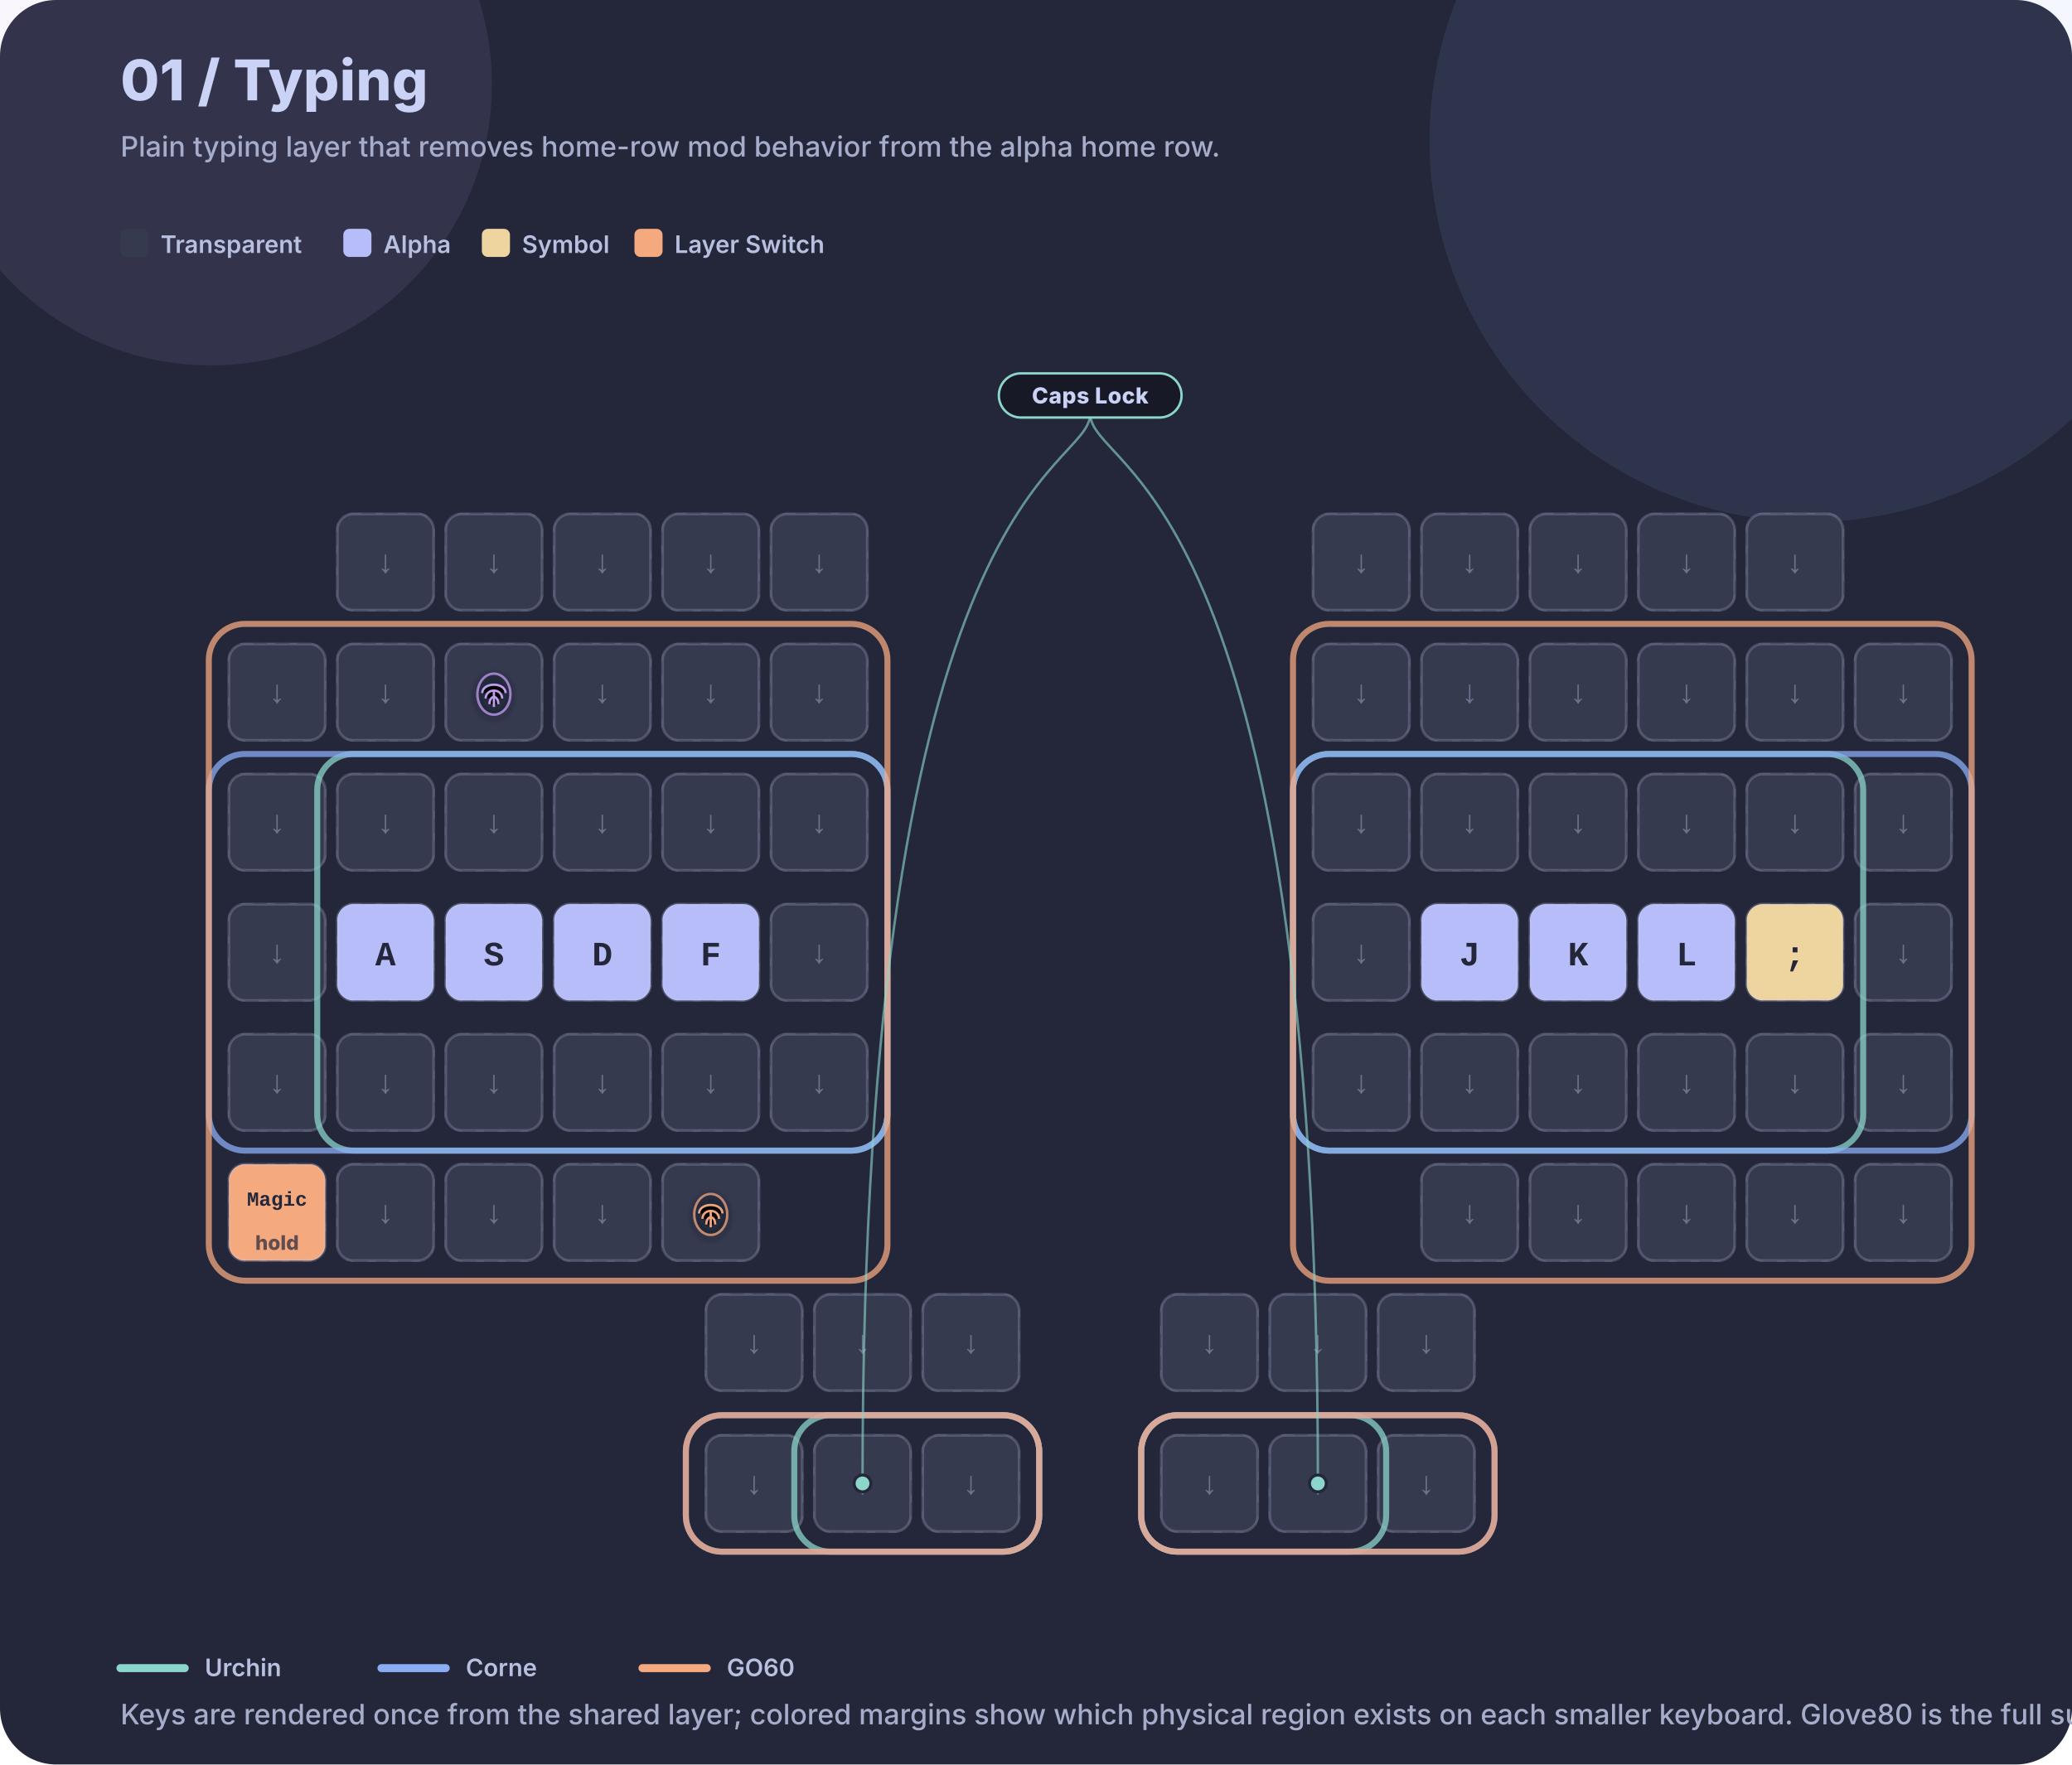
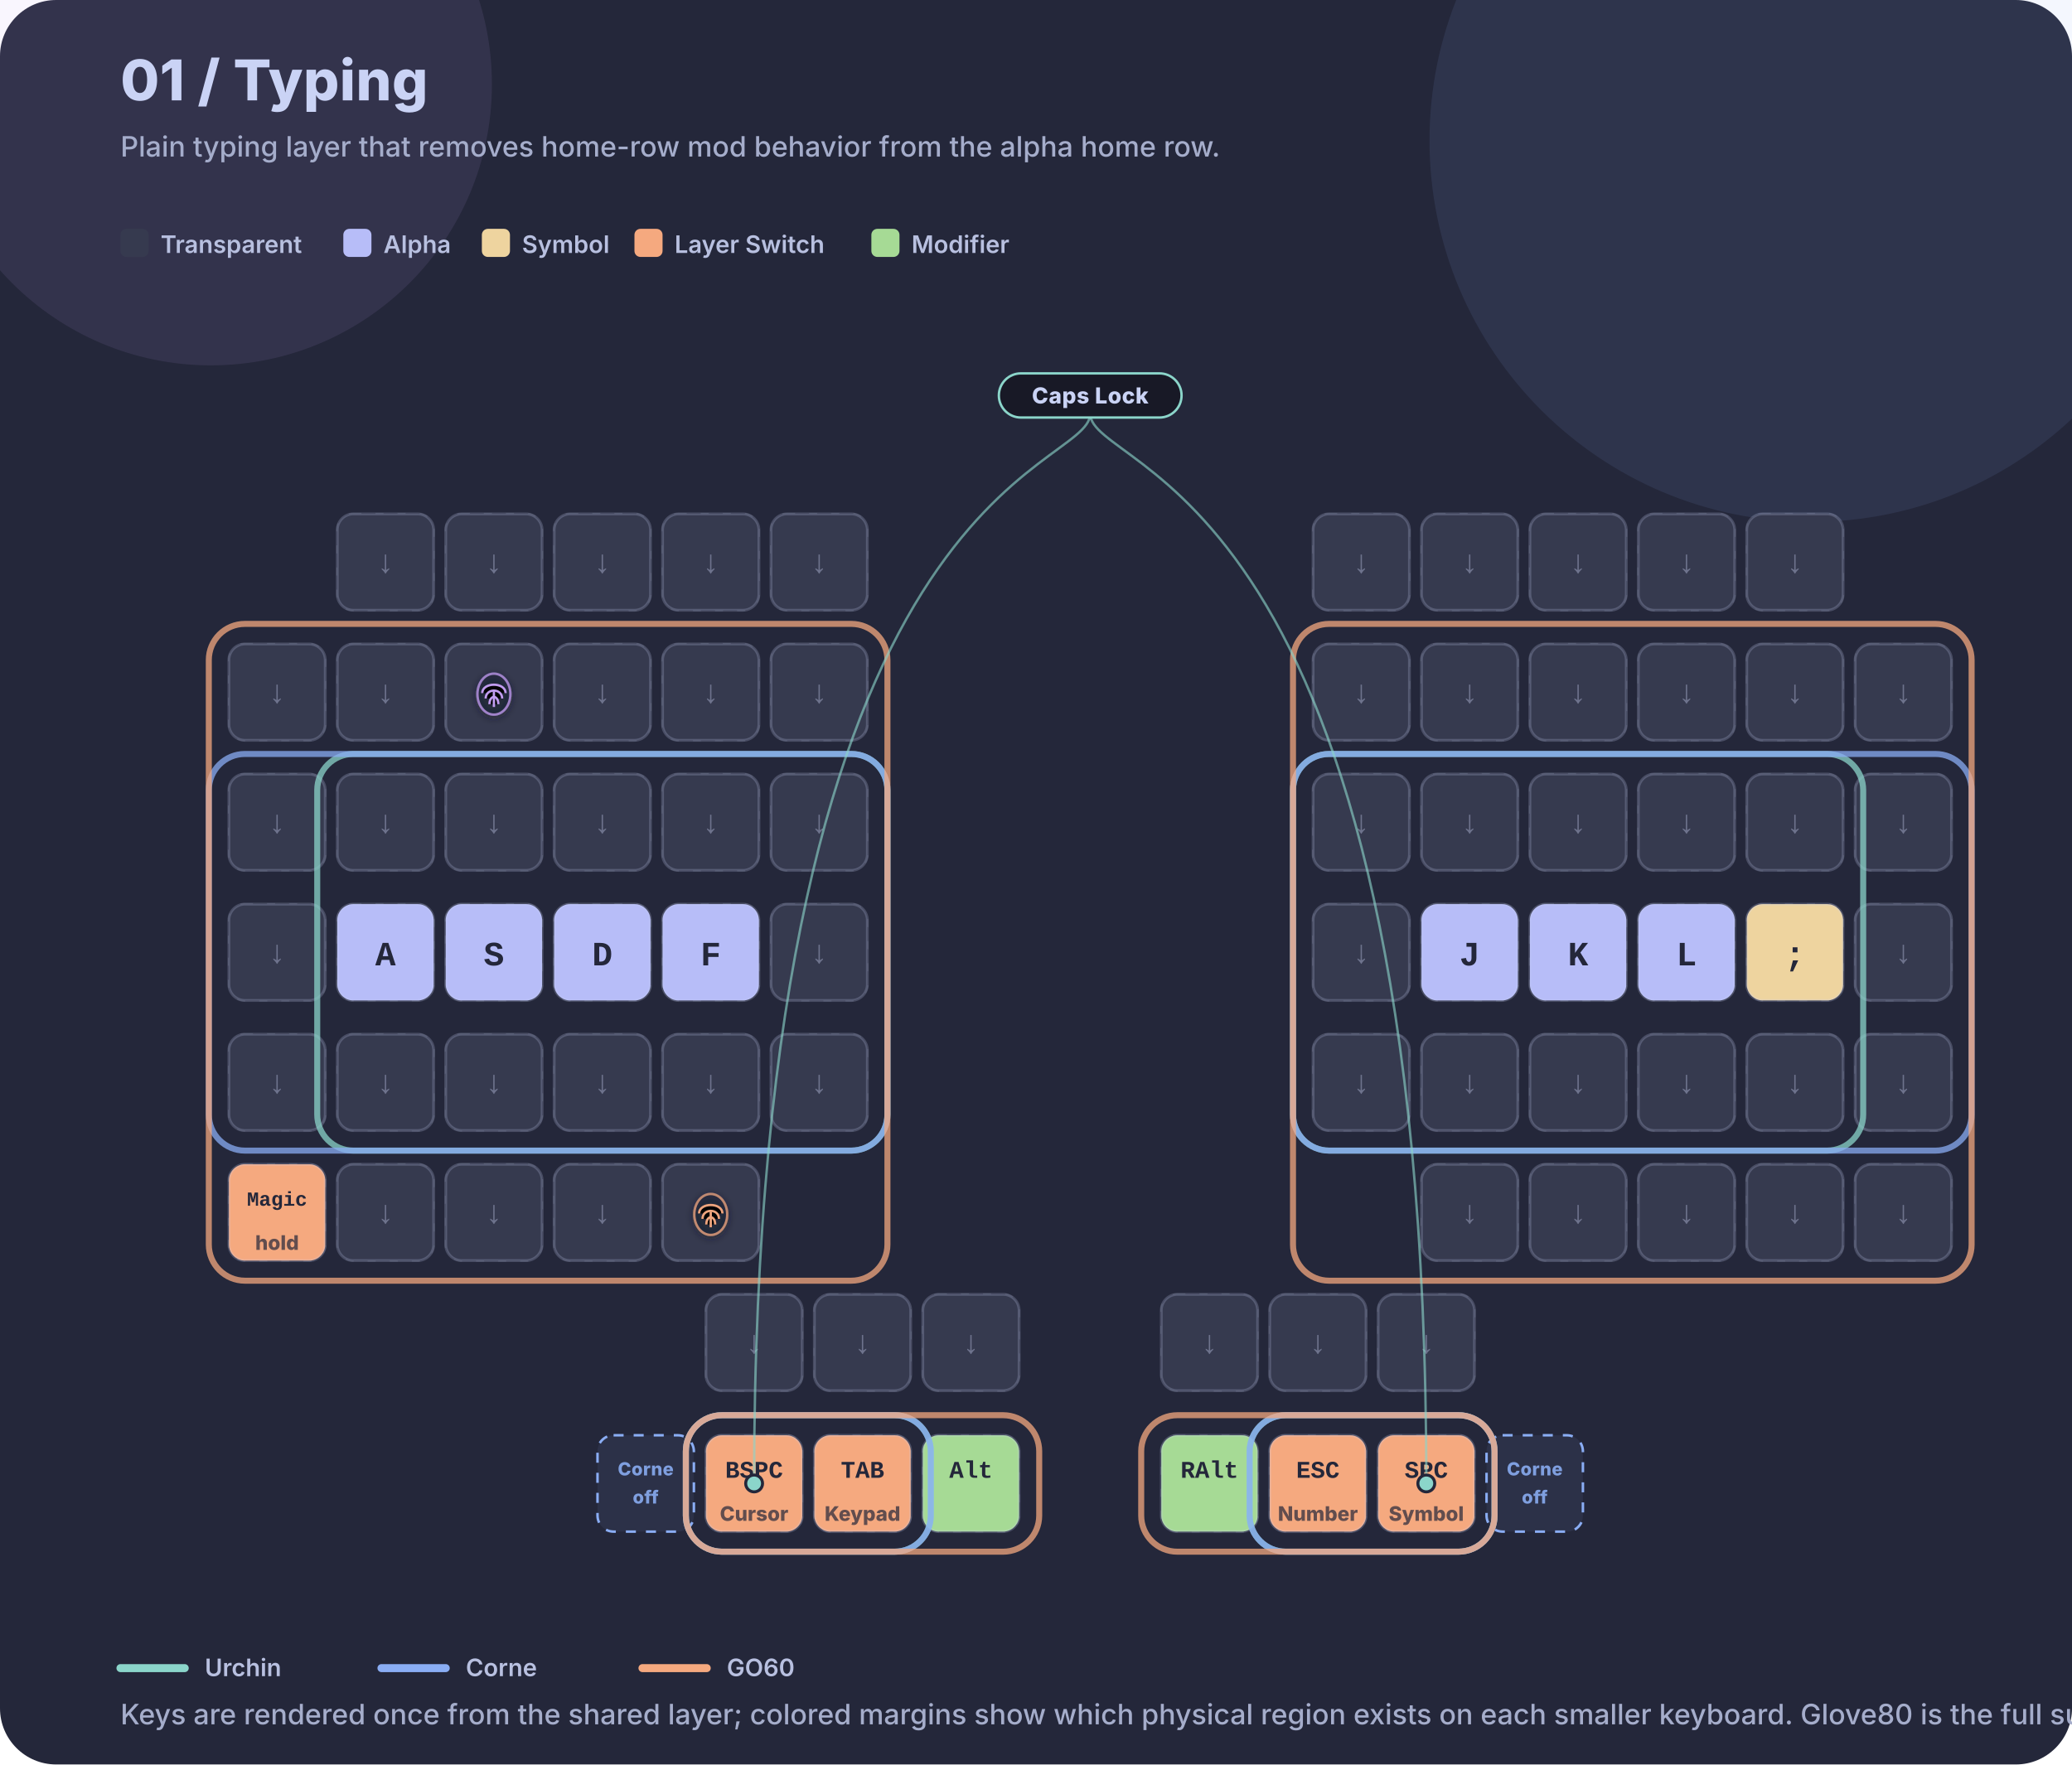
<svg xmlns="http://www.w3.org/2000/svg" width="1032" height="879" viewBox="0 0 1032 879" role="img" aria-labelledby="title desc">
  <style>
    .title { font: 800 28px Inter, Avenir Next, Segoe UI, sans-serif; fill: #cad3f5; letter-spacing: .2px; }
    .subtitle { font: 500 14px Inter, Avenir Next, Segoe UI, sans-serif; fill: #a5adcb; }
    .legend-text { font: 600 12px Inter, Avenir Next, Segoe UI, sans-serif; fill: #b8c0e0; }
    .tap { font-family: Berkeley Mono, SFMono-Regular, Consolas, Liberation Mono, monospace; font-weight: 800; text-anchor: middle; dominant-baseline: central; }
    .tap.transparent { font-size: 16px; fill: #6e738d; }
    .hold { font: 800 10px Inter, Avenir Next, Segoe UI, sans-serif; text-anchor: middle; dominant-baseline: central; }
    .key { stroke: rgba(202,211,245,.22); stroke-width: 1.4; }
    .ghost-key { fill: transparent; stroke: rgba(202,211,245,.13); stroke-width: 1; stroke-dasharray: 4 7; }
+     .corne-disabled-thumb rect { fill: rgba(138,173,244,.08); stroke: #8aadf4; stroke-width: 1.25; stroke-dasharray: 5 5; }
+     .corne-disabled-thumb text { font: 800 9px Inter, Avenir Next, Segoe UI, sans-serif; fill: #8aadf4; text-anchor: middle; letter-spacing: .15px; opacity: .88; }
    .keyboard-boundary { fill: transparent; stroke-width: 3; opacity: .74; }
    .layer-activator { opacity: .96; filter: drop-shadow(0 1px 2px rgba(24,25,38,.8)); }
    .layer-activator * { stroke: #24273a; stroke-width: 1.15; }
    .outline-legend-line { stroke-width: 4; stroke-linecap: round; }
    .shortcut path { fill: none; stroke: #8bd5ca; stroke-width: 1.2; opacity: .62; stroke-linecap: round; }
    .shortcut circle { fill: #8bd5ca; stroke: #24273a; stroke-width: 1.5; }
    .shortcut rect { fill: #181926; stroke: #8bd5ca; stroke-width: 1.2; }
    .shortcut text { font: 800 11px Inter, Avenir Next, Segoe UI, sans-serif; fill: #cad3f5; text-anchor: middle; letter-spacing: .2px; }
  </style>
  <rect x="0" y="0" width="1032" height="879" rx="28" fill="#24273a" />
  <circle cx="105" cy="42" r="140" fill="#c6a0f6" opacity="0.10" />
  <circle cx="902" cy="70" r="190" fill="#8aadf4" opacity="0.10" />
  <text x="60" y="50" class="title">01 / Typing</text>
  <text x="60" y="78" class="subtitle">Plain typing layer that removes home-row mod behavior from the alpha home row.</text>
  <rect x="60" y="114" width="14" height="14" rx="3" fill="#363a4f" />
  <text x="80" y="126" class="legend-text">Transparent</text>
  <rect x="171" y="114" width="14" height="14" rx="3" fill="#b7bdf8" />
  <text x="191" y="126" class="legend-text">Alpha</text>
  <rect x="240" y="114" width="14" height="14" rx="3" fill="#eed49f" />
  <text x="260" y="126" class="legend-text">Symbol</text>
  <rect x="316" y="114" width="14" height="14" rx="3" fill="#f5a97f" />
  <text x="336" y="126" class="legend-text">Layer Switch</text>
+   <rect x="434" y="114" width="14" height="14" rx="3" fill="#a6da95" />
+   <text x="454" y="126" class="legend-text">Modifier</text>
  <g transform="translate(60 256)">
    <rect class="ghost-key" x="108" y="0" width="48" height="48" rx="8" />
    <rect class="ghost-key" x="162" y="0" width="48" height="48" rx="8" />
    <rect class="ghost-key" x="216" y="0" width="48" height="48" rx="8" />
    <rect class="ghost-key" x="270" y="0" width="48" height="48" rx="8" />
    <rect class="ghost-key" x="324" y="0" width="48" height="48" rx="8" />
    <rect class="ghost-key" x="594" y="0" width="48" height="48" rx="8" />
    <rect class="ghost-key" x="648" y="0" width="48" height="48" rx="8" />
    <rect class="ghost-key" x="702" y="0" width="48" height="48" rx="8" />
    <rect class="ghost-key" x="756" y="0" width="48" height="48" rx="8" />
    <rect class="ghost-key" x="810" y="0" width="48" height="48" rx="8" />
    <rect class="ghost-key" x="54" y="64.8" width="48" height="48" rx="8" />
    <rect class="ghost-key" x="108" y="64.8" width="48" height="48" rx="8" />
    <rect class="ghost-key" x="162" y="64.8" width="48" height="48" rx="8" />
    <rect class="ghost-key" x="216" y="64.8" width="48" height="48" rx="8" />
    <rect class="ghost-key" x="270" y="64.8" width="48" height="48" rx="8" />
    <rect class="ghost-key" x="324" y="64.8" width="48" height="48" rx="8" />
    <rect class="ghost-key" x="594" y="64.8" width="48" height="48" rx="8" />
    <rect class="ghost-key" x="648" y="64.8" width="48" height="48" rx="8" />
    <rect class="ghost-key" x="702" y="64.8" width="48" height="48" rx="8" />
    <rect class="ghost-key" x="756" y="64.8" width="48" height="48" rx="8" />
    <rect class="ghost-key" x="810" y="64.8" width="48" height="48" rx="8" />
    <rect class="ghost-key" x="864" y="64.8" width="48" height="48" rx="8" />
    <rect class="ghost-key" x="54" y="129.6" width="48" height="48" rx="8" />
    <rect class="ghost-key" x="108" y="129.6" width="48" height="48" rx="8" />
    <rect class="ghost-key" x="162" y="129.6" width="48" height="48" rx="8" />
    <rect class="ghost-key" x="216" y="129.6" width="48" height="48" rx="8" />
    <rect class="ghost-key" x="270" y="129.6" width="48" height="48" rx="8" />
    <rect class="ghost-key" x="324" y="129.6" width="48" height="48" rx="8" />
    <rect class="ghost-key" x="594" y="129.6" width="48" height="48" rx="8" />
    <rect class="ghost-key" x="648" y="129.6" width="48" height="48" rx="8" />
    <rect class="ghost-key" x="702" y="129.6" width="48" height="48" rx="8" />
    <rect class="ghost-key" x="756" y="129.6" width="48" height="48" rx="8" />
    <rect class="ghost-key" x="810" y="129.6" width="48" height="48" rx="8" />
    <rect class="ghost-key" x="864" y="129.6" width="48" height="48" rx="8" />
    <rect class="ghost-key" x="54" y="194.4" width="48" height="48" rx="8" />
    <rect class="ghost-key" x="108" y="194.4" width="48" height="48" rx="8" />
    <rect class="ghost-key" x="162" y="194.4" width="48" height="48" rx="8" />
    <rect class="ghost-key" x="216" y="194.4" width="48" height="48" rx="8" />
    <rect class="ghost-key" x="270" y="194.4" width="48" height="48" rx="8" />
    <rect class="ghost-key" x="324" y="194.4" width="48" height="48" rx="8" />
    <rect class="ghost-key" x="594" y="194.4" width="48" height="48" rx="8" />
    <rect class="ghost-key" x="648" y="194.4" width="48" height="48" rx="8" />
    <rect class="ghost-key" x="702" y="194.4" width="48" height="48" rx="8" />
    <rect class="ghost-key" x="756" y="194.4" width="48" height="48" rx="8" />
    <rect class="ghost-key" x="810" y="194.4" width="48" height="48" rx="8" />
    <rect class="ghost-key" x="864" y="194.4" width="48" height="48" rx="8" />
    <rect class="ghost-key" x="54" y="259.2" width="48" height="48" rx="8" />
    <rect class="ghost-key" x="108" y="259.2" width="48" height="48" rx="8" />
    <rect class="ghost-key" x="162" y="259.2" width="48" height="48" rx="8" />
    <rect class="ghost-key" x="216" y="259.2" width="48" height="48" rx="8" />
    <rect class="ghost-key" x="270" y="259.2" width="48" height="48" rx="8" />
    <rect class="ghost-key" x="324" y="259.2" width="48" height="48" rx="8" />
    <rect class="ghost-key" x="291.6" y="388.8" width="48" height="48" rx="8" />
    <rect class="ghost-key" x="345.6" y="388.8" width="48" height="48" rx="8" />
    <rect class="ghost-key" x="399.6" y="388.8" width="48" height="48" rx="8" />
    <rect class="ghost-key" x="518.4" y="388.8" width="48" height="48" rx="8" />
    <rect class="ghost-key" x="572.4" y="388.8" width="48" height="48" rx="8" />
    <rect class="ghost-key" x="626.4" y="388.8" width="48" height="48" rx="8" />
    <rect class="ghost-key" x="594" y="259.2" width="48" height="48" rx="8" />
    <rect class="ghost-key" x="648" y="259.2" width="48" height="48" rx="8" />
    <rect class="ghost-key" x="702" y="259.2" width="48" height="48" rx="8" />
    <rect class="ghost-key" x="756" y="259.2" width="48" height="48" rx="8" />
    <rect class="ghost-key" x="810" y="259.2" width="48" height="48" rx="8" />
    <rect class="ghost-key" x="864" y="259.2" width="48" height="48" rx="8" />
    <rect class="ghost-key" x="54" y="324" width="48" height="48" rx="8" />
    <rect class="ghost-key" x="108" y="324" width="48" height="48" rx="8" />
    <rect class="ghost-key" x="162" y="324" width="48" height="48" rx="8" />
    <rect class="ghost-key" x="216" y="324" width="48" height="48" rx="8" />
    <rect class="ghost-key" x="270" y="324" width="48" height="48" rx="8" />
    <rect class="ghost-key" x="291.6" y="459" width="48" height="48" rx="8" />
    <rect class="ghost-key" x="345.6" y="459" width="48" height="48" rx="8" />
    <rect class="ghost-key" x="399.6" y="459" width="48" height="48" rx="8" />
    <rect class="ghost-key" x="518.4" y="459" width="48" height="48" rx="8" />
    <rect class="ghost-key" x="572.4" y="459" width="48" height="48" rx="8" />
    <rect class="ghost-key" x="626.4" y="459" width="48" height="48" rx="8" />
    <rect class="ghost-key" x="648" y="324" width="48" height="48" rx="8" />
    <rect class="ghost-key" x="702" y="324" width="48" height="48" rx="8" />
    <rect class="ghost-key" x="756" y="324" width="48" height="48" rx="8" />
    <rect class="ghost-key" x="810" y="324" width="48" height="48" rx="8" />
    <rect class="ghost-key" x="864" y="324" width="48" height="48" rx="8" />
+     <g class="corne-disabled-thumb" aria-label="Corne disabled thumb key">
+       <rect x="237.6" y="459" width="48" height="48" rx="8" />
+       <text x="261.6" y="479">Corne</text>
+       <text x="261.6" y="493">off</text>
+     </g>
+     <g class="corne-disabled-thumb" aria-label="Corne disabled thumb key">
+       <rect x="680.4" y="459" width="48" height="48" rx="8" />
+       <text x="704.4" y="479">Corne</text>
+       <text x="704.4" y="493">off</text>
+     </g>
    <rect class="key" x="108" y="0" width="48" height="48" rx="8" fill="#363a4f" />
    <text x="132" y="25" class="tap transparent">↓</text>
    <rect class="key" x="162" y="0" width="48" height="48" rx="8" fill="#363a4f" />
    <text x="186" y="25" class="tap transparent">↓</text>
    <rect class="key" x="216" y="0" width="48" height="48" rx="8" fill="#363a4f" />
    <text x="240" y="25" class="tap transparent">↓</text>
    <rect class="key" x="270" y="0" width="48" height="48" rx="8" fill="#363a4f" />
    <text x="294" y="25" class="tap transparent">↓</text>
    <rect class="key" x="324" y="0" width="48" height="48" rx="8" fill="#363a4f" />
    <text x="348" y="25" class="tap transparent">↓</text>
    <rect class="key" x="594" y="0" width="48" height="48" rx="8" fill="#363a4f" />
    <text x="618" y="25" class="tap transparent">↓</text>
    <rect class="key" x="648" y="0" width="48" height="48" rx="8" fill="#363a4f" />
    <text x="672" y="25" class="tap transparent">↓</text>
    <rect class="key" x="702" y="0" width="48" height="48" rx="8" fill="#363a4f" />
    <text x="726" y="25" class="tap transparent">↓</text>
    <rect class="key" x="756" y="0" width="48" height="48" rx="8" fill="#363a4f" />
    <text x="780" y="25" class="tap transparent">↓</text>
    <rect class="key" x="810" y="0" width="48" height="48" rx="8" fill="#363a4f" />
    <text x="834" y="25" class="tap transparent">↓</text>
    <rect class="key" x="54" y="64.8" width="48" height="48" rx="8" fill="#363a4f" />
    <text x="78" y="89.8" class="tap transparent">↓</text>
    <rect class="key" x="108" y="64.8" width="48" height="48" rx="8" fill="#363a4f" />
    <text x="132" y="89.8" class="tap transparent">↓</text>
    <rect class="key" x="162" y="64.8" width="48" height="48" rx="8" fill="#363a4f" />
    <text x="186" y="89.8" class="tap transparent">↓</text>
    <rect class="key" x="216" y="64.8" width="48" height="48" rx="8" fill="#363a4f" />
    <text x="240" y="89.8" class="tap transparent">↓</text>
    <rect class="key" x="270" y="64.8" width="48" height="48" rx="8" fill="#363a4f" />
    <text x="294" y="89.8" class="tap transparent">↓</text>
    <rect class="key" x="324" y="64.8" width="48" height="48" rx="8" fill="#363a4f" />
    <text x="348" y="89.8" class="tap transparent">↓</text>
    <rect class="key" x="594" y="64.8" width="48" height="48" rx="8" fill="#363a4f" />
    <text x="618" y="89.8" class="tap transparent">↓</text>
    <rect class="key" x="648" y="64.8" width="48" height="48" rx="8" fill="#363a4f" />
    <text x="672" y="89.8" class="tap transparent">↓</text>
    <rect class="key" x="702" y="64.8" width="48" height="48" rx="8" fill="#363a4f" />
    <text x="726" y="89.8" class="tap transparent">↓</text>
    <rect class="key" x="756" y="64.8" width="48" height="48" rx="8" fill="#363a4f" />
    <text x="780" y="89.8" class="tap transparent">↓</text>
    <rect class="key" x="810" y="64.8" width="48" height="48" rx="8" fill="#363a4f" />
    <text x="834" y="89.8" class="tap transparent">↓</text>
    <rect class="key" x="864" y="64.8" width="48" height="48" rx="8" fill="#363a4f" />
    <text x="888" y="89.8" class="tap transparent">↓</text>
    <rect class="key" x="54" y="129.6" width="48" height="48" rx="8" fill="#363a4f" />
    <text x="78" y="154.6" class="tap transparent">↓</text>
    <rect class="key" x="108" y="129.6" width="48" height="48" rx="8" fill="#363a4f" />
    <text x="132" y="154.6" class="tap transparent">↓</text>
    <rect class="key" x="162" y="129.6" width="48" height="48" rx="8" fill="#363a4f" />
    <text x="186" y="154.6" class="tap transparent">↓</text>
    <rect class="key" x="216" y="129.6" width="48" height="48" rx="8" fill="#363a4f" />
    <text x="240" y="154.6" class="tap transparent">↓</text>
    <rect class="key" x="270" y="129.6" width="48" height="48" rx="8" fill="#363a4f" />
    <text x="294" y="154.6" class="tap transparent">↓</text>
    <rect class="key" x="324" y="129.6" width="48" height="48" rx="8" fill="#363a4f" />
    <text x="348" y="154.6" class="tap transparent">↓</text>
    <rect class="key" x="594" y="129.6" width="48" height="48" rx="8" fill="#363a4f" />
    <text x="618" y="154.6" class="tap transparent">↓</text>
    <rect class="key" x="648" y="129.6" width="48" height="48" rx="8" fill="#363a4f" />
    <text x="672" y="154.6" class="tap transparent">↓</text>
    <rect class="key" x="702" y="129.6" width="48" height="48" rx="8" fill="#363a4f" />
    <text x="726" y="154.6" class="tap transparent">↓</text>
    <rect class="key" x="756" y="129.6" width="48" height="48" rx="8" fill="#363a4f" />
    <text x="780" y="154.6" class="tap transparent">↓</text>
    <rect class="key" x="810" y="129.6" width="48" height="48" rx="8" fill="#363a4f" />
    <text x="834" y="154.6" class="tap transparent">↓</text>
    <rect class="key" x="864" y="129.6" width="48" height="48" rx="8" fill="#363a4f" />
    <text x="888" y="154.6" class="tap transparent">↓</text>
    <rect class="key" x="54" y="194.4" width="48" height="48" rx="8" fill="#363a4f" />
    <text x="78" y="219.4" class="tap transparent">↓</text>
    <rect class="key" x="108" y="194.4" width="48" height="48" rx="8" fill="#b7bdf8" />
    <text x="132" y="220.4" class="tap" style="font-size:17px;fill:#24273a">A</text>
    <rect class="key" x="162" y="194.4" width="48" height="48" rx="8" fill="#b7bdf8" />
    <text x="186" y="220.4" class="tap" style="font-size:17px;fill:#24273a">S</text>
    <rect class="key" x="216" y="194.4" width="48" height="48" rx="8" fill="#b7bdf8" />
    <text x="240" y="220.4" class="tap" style="font-size:17px;fill:#24273a">D</text>
    <rect class="key" x="270" y="194.4" width="48" height="48" rx="8" fill="#b7bdf8" />
    <text x="294" y="220.4" class="tap" style="font-size:17px;fill:#24273a">F</text>
    <rect class="key" x="324" y="194.4" width="48" height="48" rx="8" fill="#363a4f" />
    <text x="348" y="219.4" class="tap transparent">↓</text>
    <rect class="key" x="594" y="194.4" width="48" height="48" rx="8" fill="#363a4f" />
    <text x="618" y="219.4" class="tap transparent">↓</text>
    <rect class="key" x="648" y="194.4" width="48" height="48" rx="8" fill="#b7bdf8" />
    <text x="672" y="220.4" class="tap" style="font-size:17px;fill:#24273a">J</text>
    <rect class="key" x="702" y="194.4" width="48" height="48" rx="8" fill="#b7bdf8" />
    <text x="726" y="220.4" class="tap" style="font-size:17px;fill:#24273a">K</text>
    <rect class="key" x="756" y="194.4" width="48" height="48" rx="8" fill="#b7bdf8" />
    <text x="780" y="220.4" class="tap" style="font-size:17px;fill:#24273a">L</text>
    <rect class="key" x="810" y="194.4" width="48" height="48" rx="8" fill="#eed49f" />
    <text x="834" y="220.4" class="tap" style="font-size:17px;fill:#24273a">;</text>
    <rect class="key" x="864" y="194.4" width="48" height="48" rx="8" fill="#363a4f" />
    <text x="888" y="219.4" class="tap transparent">↓</text>
    <rect class="key" x="54" y="259.2" width="48" height="48" rx="8" fill="#363a4f" />
    <text x="78" y="284.2" class="tap transparent">↓</text>
    <rect class="key" x="108" y="259.2" width="48" height="48" rx="8" fill="#363a4f" />
    <text x="132" y="284.2" class="tap transparent">↓</text>
    <rect class="key" x="162" y="259.2" width="48" height="48" rx="8" fill="#363a4f" />
    <text x="186" y="284.2" class="tap transparent">↓</text>
    <rect class="key" x="216" y="259.2" width="48" height="48" rx="8" fill="#363a4f" />
    <text x="240" y="284.2" class="tap transparent">↓</text>
    <rect class="key" x="270" y="259.2" width="48" height="48" rx="8" fill="#363a4f" />
    <text x="294" y="284.2" class="tap transparent">↓</text>
    <rect class="key" x="324" y="259.2" width="48" height="48" rx="8" fill="#363a4f" />
    <text x="348" y="284.2" class="tap transparent">↓</text>
    <rect class="key" x="291.6" y="388.8" width="48" height="48" rx="8" fill="#363a4f" />
    <text x="315.6" y="413.8" class="tap transparent">↓</text>
    <rect class="key" x="345.6" y="388.8" width="48" height="48" rx="8" fill="#363a4f" />
    <text x="369.6" y="413.8" class="tap transparent">↓</text>
    <rect class="key" x="399.6" y="388.8" width="48" height="48" rx="8" fill="#363a4f" />
    <text x="423.6" y="413.8" class="tap transparent">↓</text>
    <rect class="key" x="518.4" y="388.8" width="48" height="48" rx="8" fill="#363a4f" />
    <text x="542.4" y="413.8" class="tap transparent">↓</text>
    <rect class="key" x="572.4" y="388.8" width="48" height="48" rx="8" fill="#363a4f" />
    <text x="596.4" y="413.8" class="tap transparent">↓</text>
    <rect class="key" x="626.4" y="388.8" width="48" height="48" rx="8" fill="#363a4f" />
    <text x="650.4" y="413.8" class="tap transparent">↓</text>
    <rect class="key" x="594" y="259.2" width="48" height="48" rx="8" fill="#363a4f" />
    <text x="618" y="284.2" class="tap transparent">↓</text>
    <rect class="key" x="648" y="259.2" width="48" height="48" rx="8" fill="#363a4f" />
    <text x="672" y="284.2" class="tap transparent">↓</text>
    <rect class="key" x="702" y="259.2" width="48" height="48" rx="8" fill="#363a4f" />
    <text x="726" y="284.2" class="tap transparent">↓</text>
    <rect class="key" x="756" y="259.2" width="48" height="48" rx="8" fill="#363a4f" />
    <text x="780" y="284.2" class="tap transparent">↓</text>
    <rect class="key" x="810" y="259.2" width="48" height="48" rx="8" fill="#363a4f" />
    <text x="834" y="284.2" class="tap transparent">↓</text>
    <rect class="key" x="864" y="259.2" width="48" height="48" rx="8" fill="#363a4f" />
    <text x="888" y="284.2" class="tap transparent">↓</text>
    <rect class="key" x="54" y="324" width="48" height="48" rx="8" fill="#f5a97f" />
    <text x="78" y="342" class="tap" style="font-size:10px;fill:#24273a">Magic</text>
    <text x="78" y="363" class="hold" style="fill:rgba(36,39,58,0.70)">hold</text>
    <rect class="key" x="108" y="324" width="48" height="48" rx="8" fill="#363a4f" />
    <text x="132" y="349" class="tap transparent">↓</text>
    <rect class="key" x="162" y="324" width="48" height="48" rx="8" fill="#363a4f" />
    <text x="186" y="349" class="tap transparent">↓</text>
    <rect class="key" x="216" y="324" width="48" height="48" rx="8" fill="#363a4f" />
    <text x="240" y="349" class="tap transparent">↓</text>
    <rect class="key" x="270" y="324" width="48" height="48" rx="8" fill="#363a4f" />
    <text x="294" y="349" class="tap transparent">↓</text>
-     <rect class="key" x="291.6" y="459" width="48" height="48" rx="8" fill="#363a4f" />
-     <text x="315.6" y="484" class="tap transparent">↓</text>
-     <rect class="key" x="345.6" y="459" width="48" height="48" rx="8" fill="#363a4f" />
-     <text x="369.6" y="484" class="tap transparent">↓</text>
-     <rect class="key" x="399.6" y="459" width="48" height="48" rx="8" fill="#363a4f" />
-     <text x="423.6" y="484" class="tap transparent">↓</text>
-     <rect class="key" x="518.4" y="459" width="48" height="48" rx="8" fill="#363a4f" />
-     <text x="542.4" y="484" class="tap transparent">↓</text>
-     <rect class="key" x="572.4" y="459" width="48" height="48" rx="8" fill="#363a4f" />
-     <text x="596.4" y="484" class="tap transparent">↓</text>
-     <rect class="key" x="626.4" y="459" width="48" height="48" rx="8" fill="#363a4f" />
-     <text x="650.4" y="484" class="tap transparent">↓</text>
+     <rect class="key" x="291.6" y="459" width="48" height="48" rx="8" fill="#f5a97f" />
+     <text x="315.6" y="477" class="tap" style="font-size:12px;fill:#24273a">BSPC</text>
+     <text x="315.6" y="498" class="hold" style="fill:rgba(36,39,58,0.70)">Cursor</text>
+     <rect class="key" x="345.6" y="459" width="48" height="48" rx="8" fill="#f5a97f" />
+     <text x="369.6" y="477" class="tap" style="font-size:12px;fill:#24273a">TAB</text>
+     <text x="369.6" y="498" class="hold" style="fill:rgba(36,39,58,0.70)">Keypad</text>
+     <rect class="key" x="399.6" y="459" width="48" height="48" rx="8" fill="#a6da95" />
+     <text x="423.6" y="477" class="tap" style="font-size:12px;fill:#24273a">Alt</text>
+     <rect class="key" x="518.4" y="459" width="48" height="48" rx="8" fill="#a6da95" />
+     <text x="542.4" y="477" class="tap" style="font-size:12px;fill:#24273a">RAlt</text>
+     <rect class="key" x="572.4" y="459" width="48" height="48" rx="8" fill="#f5a97f" />
+     <text x="596.4" y="477" class="tap" style="font-size:12px;fill:#24273a">ESC</text>
+     <text x="596.4" y="498" class="hold" style="fill:rgba(36,39,58,0.70)">Number</text>
+     <rect class="key" x="626.4" y="459" width="48" height="48" rx="8" fill="#f5a97f" />
+     <text x="650.4" y="477" class="tap" style="font-size:12px;fill:#24273a">SPC</text>
+     <text x="650.4" y="498" class="hold" style="fill:rgba(36,39,58,0.70)">Symbol</text>
    <rect class="key" x="648" y="324" width="48" height="48" rx="8" fill="#363a4f" />
    <text x="672" y="349" class="tap transparent">↓</text>
    <rect class="key" x="702" y="324" width="48" height="48" rx="8" fill="#363a4f" />
    <text x="726" y="349" class="tap transparent">↓</text>
    <rect class="key" x="756" y="324" width="48" height="48" rx="8" fill="#363a4f" />
    <text x="780" y="349" class="tap transparent">↓</text>
    <rect class="key" x="810" y="324" width="48" height="48" rx="8" fill="#363a4f" />
    <text x="834" y="349" class="tap transparent">↓</text>
    <rect class="key" x="864" y="324" width="48" height="48" rx="8" fill="#363a4f" />
    <text x="888" y="349" class="tap transparent">↓</text>
    <rect class="keyboard-boundary" x="98" y="119.6" width="284" height="197.6" rx="18" style="stroke:#8bd5ca" />
    <rect class="keyboard-boundary" x="584" y="119.6" width="284" height="197.6" rx="18" style="stroke:#8bd5ca" />
-     <rect class="keyboard-boundary" x="335.6" y="449" width="122" height="68" rx="18" style="stroke:#8bd5ca" />
-     <rect class="keyboard-boundary" x="508.4" y="449" width="122" height="68" rx="18" style="stroke:#8bd5ca" />
+     <rect class="keyboard-boundary" x="281.6" y="449" width="122" height="68" rx="18" style="stroke:#8bd5ca" />
+     <rect class="keyboard-boundary" x="562.4" y="449" width="122" height="68" rx="18" style="stroke:#8bd5ca" />
    <rect class="keyboard-boundary" x="44" y="119.6" width="338" height="197.6" rx="18" style="stroke:#8aadf4" />
    <rect class="keyboard-boundary" x="584" y="119.6" width="338" height="197.6" rx="18" style="stroke:#8aadf4" />
-     <rect class="keyboard-boundary" x="281.6" y="449" width="176" height="68" rx="18" style="stroke:#8aadf4" />
-     <rect class="keyboard-boundary" x="508.4" y="449" width="176" height="68" rx="18" style="stroke:#8aadf4" />
+     <rect class="keyboard-boundary" x="281.6" y="449" width="122" height="68" rx="18" style="stroke:#8aadf4" />
+     <rect class="keyboard-boundary" x="562.4" y="449" width="122" height="68" rx="18" style="stroke:#8aadf4" />
    <rect class="keyboard-boundary" x="44" y="54.8" width="338" height="327.2" rx="18" style="stroke:#f5a97f" />
    <rect class="keyboard-boundary" x="584" y="54.8" width="338" height="327.2" rx="18" style="stroke:#f5a97f" />
    <rect class="keyboard-boundary" x="281.6" y="449" width="176" height="68" rx="18" style="stroke:#f5a97f" />
    <rect class="keyboard-boundary" x="508.4" y="449" width="176" height="68" rx="18" style="stroke:#f5a97f" />
    <g class="layer-activator" aria-label="GO60 activation key" transform="translate(294.0 349.0)">
      <ellipse cx="0" cy="0" rx="8.2" ry="10.2" style="fill:#24273a;opacity:.72;stroke:#f5a97f;stroke-width:1.2" />
      <path d="M -5.8 -0.5 C -5.8 -6.1, 5.8 -6.1, 5.8 -0.5" style="stroke:#f5a97f" />
      <path d="M -4.1 2.2 C -4.1 -3.1, 4.1 -3.1, 4.1 2.2" style="stroke:#f5a97f" />
      <path d="M -2.2 5.0 C -2.2 .2, 2.2 .2, 2.2 5.0" style="stroke:#f5a97f" />
      <path d="M 0 -1.4 L 0 6.4" style="stroke:#f5a97f" />
    </g>
    <g class="layer-activator" aria-label="Glove80 activation key" transform="translate(186.0 89.8)">
      <ellipse cx="0" cy="0" rx="8.2" ry="10.2" style="fill:#24273a;opacity:.72;stroke:#c6a0f6;stroke-width:1.2" />
      <path d="M -5.8 -0.5 C -5.8 -6.1, 5.8 -6.1, 5.8 -0.5" style="stroke:#c6a0f6" />
      <path d="M -4.1 2.2 C -4.1 -3.1, 4.1 -3.1, 4.1 2.2" style="stroke:#c6a0f6" />
      <path d="M -2.2 5.0 C -2.2 .2, 2.2 .2, 2.2 5.0" style="stroke:#c6a0f6" />
      <path d="M 0 -1.4 L 0 6.4" style="stroke:#c6a0f6" />
    </g>
  </g>
  <g class="shortcut">
-     <path d="M 543.0 206 C 543.0 236, 429.6 236, 429.6 739.0" />
-     <circle cx="429.6" cy="739.0" r="4.2" />
-     <path d="M 543.0 206 C 543.0 236, 656.4 236, 656.4 739.0" />
-     <circle cx="656.4" cy="739.0" r="4.2" />
+     <path d="M 543.0 206 C 543.0 236, 375.6 236, 375.6 739.0" />
+     <circle cx="375.6" cy="739.0" r="4.2" />
+     <path d="M 543.0 206 C 543.0 236, 710.4 236, 710.4 739.0" />
+     <circle cx="710.4" cy="739.0" r="4.2" />
    <rect x="497.5" y="186" width="91" height="22" rx="11" />
    <text x="543.0" y="201">Caps Lock</text>
  </g>
  <line x1="60" y1="831" x2="92" y2="831" class="outline-legend-line" style="stroke:#8bd5ca" />
  <text x="102" y="835" class="legend-text">Urchin</text>
  <line x1="190" y1="831" x2="222" y2="831" class="outline-legend-line" style="stroke:#8aadf4" />
  <text x="232" y="835" class="legend-text">Corne</text>
  <line x1="320" y1="831" x2="352" y2="831" class="outline-legend-line" style="stroke:#f5a97f" />
  <text x="362" y="835" class="legend-text">GO60</text>
  <text x="60" y="859" class="subtitle">Keys are rendered once from the shared layer; colored margins show which physical region exists on each smaller keyboard. Glove80 is the full superset.</text>
</svg>
